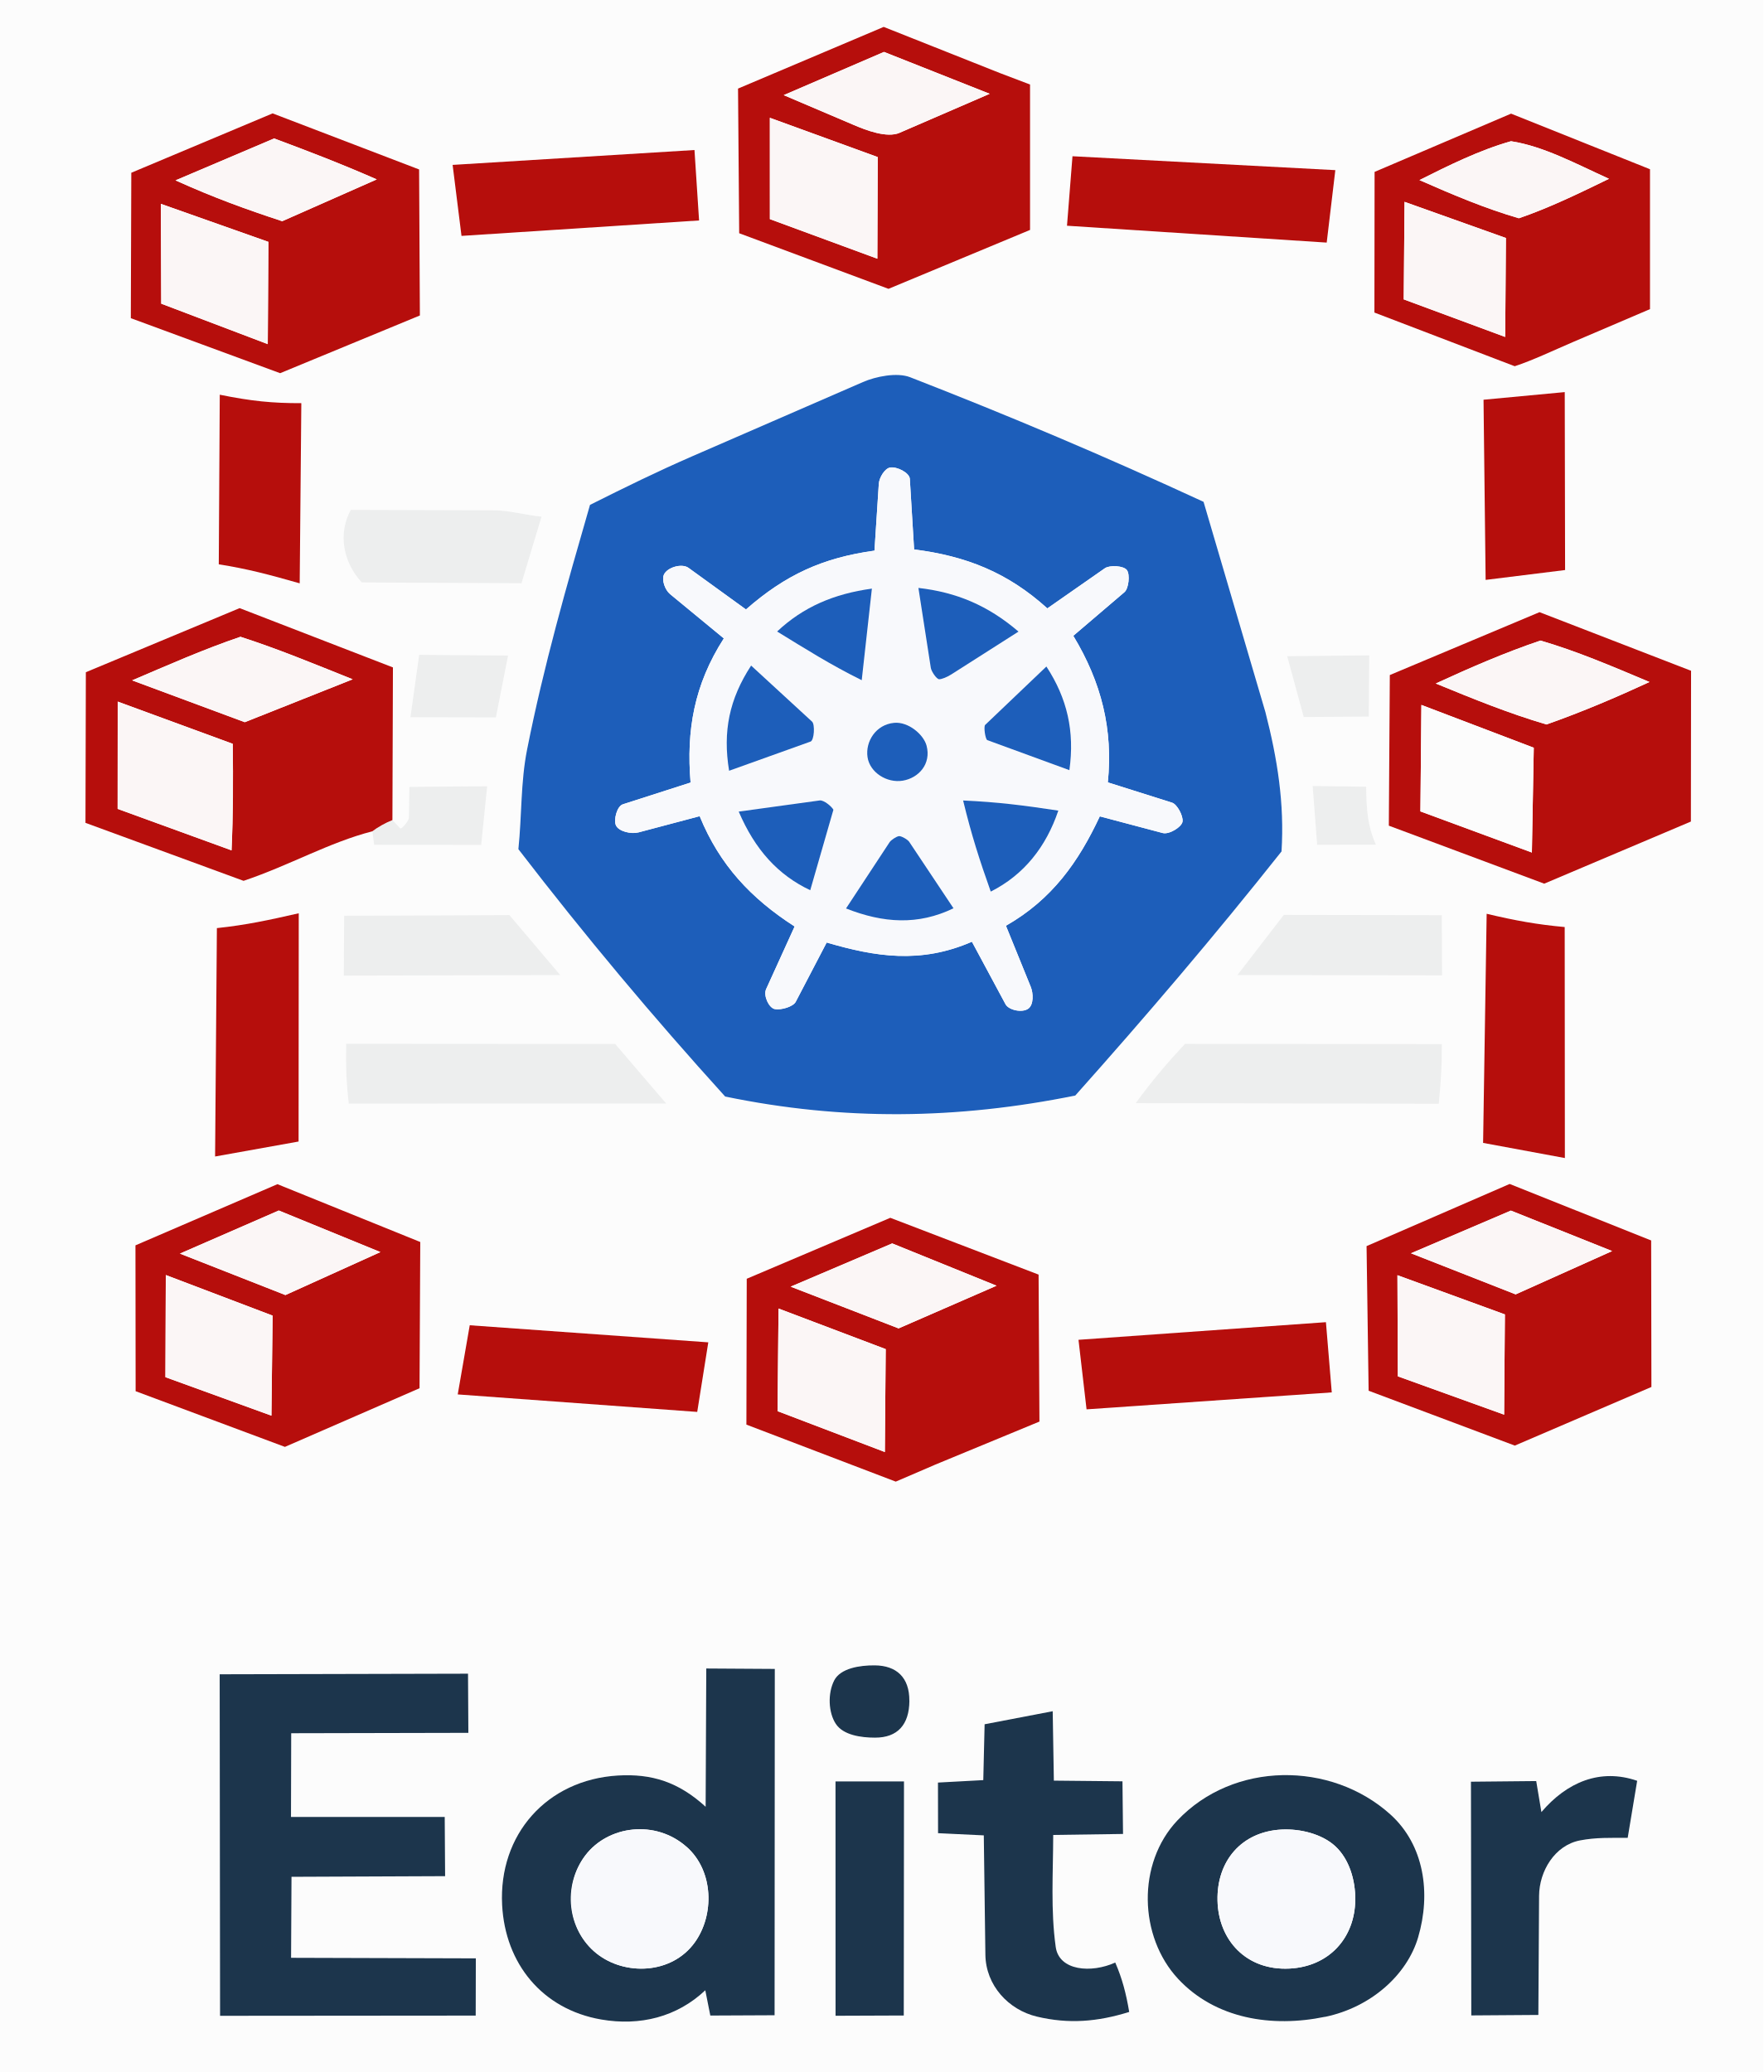
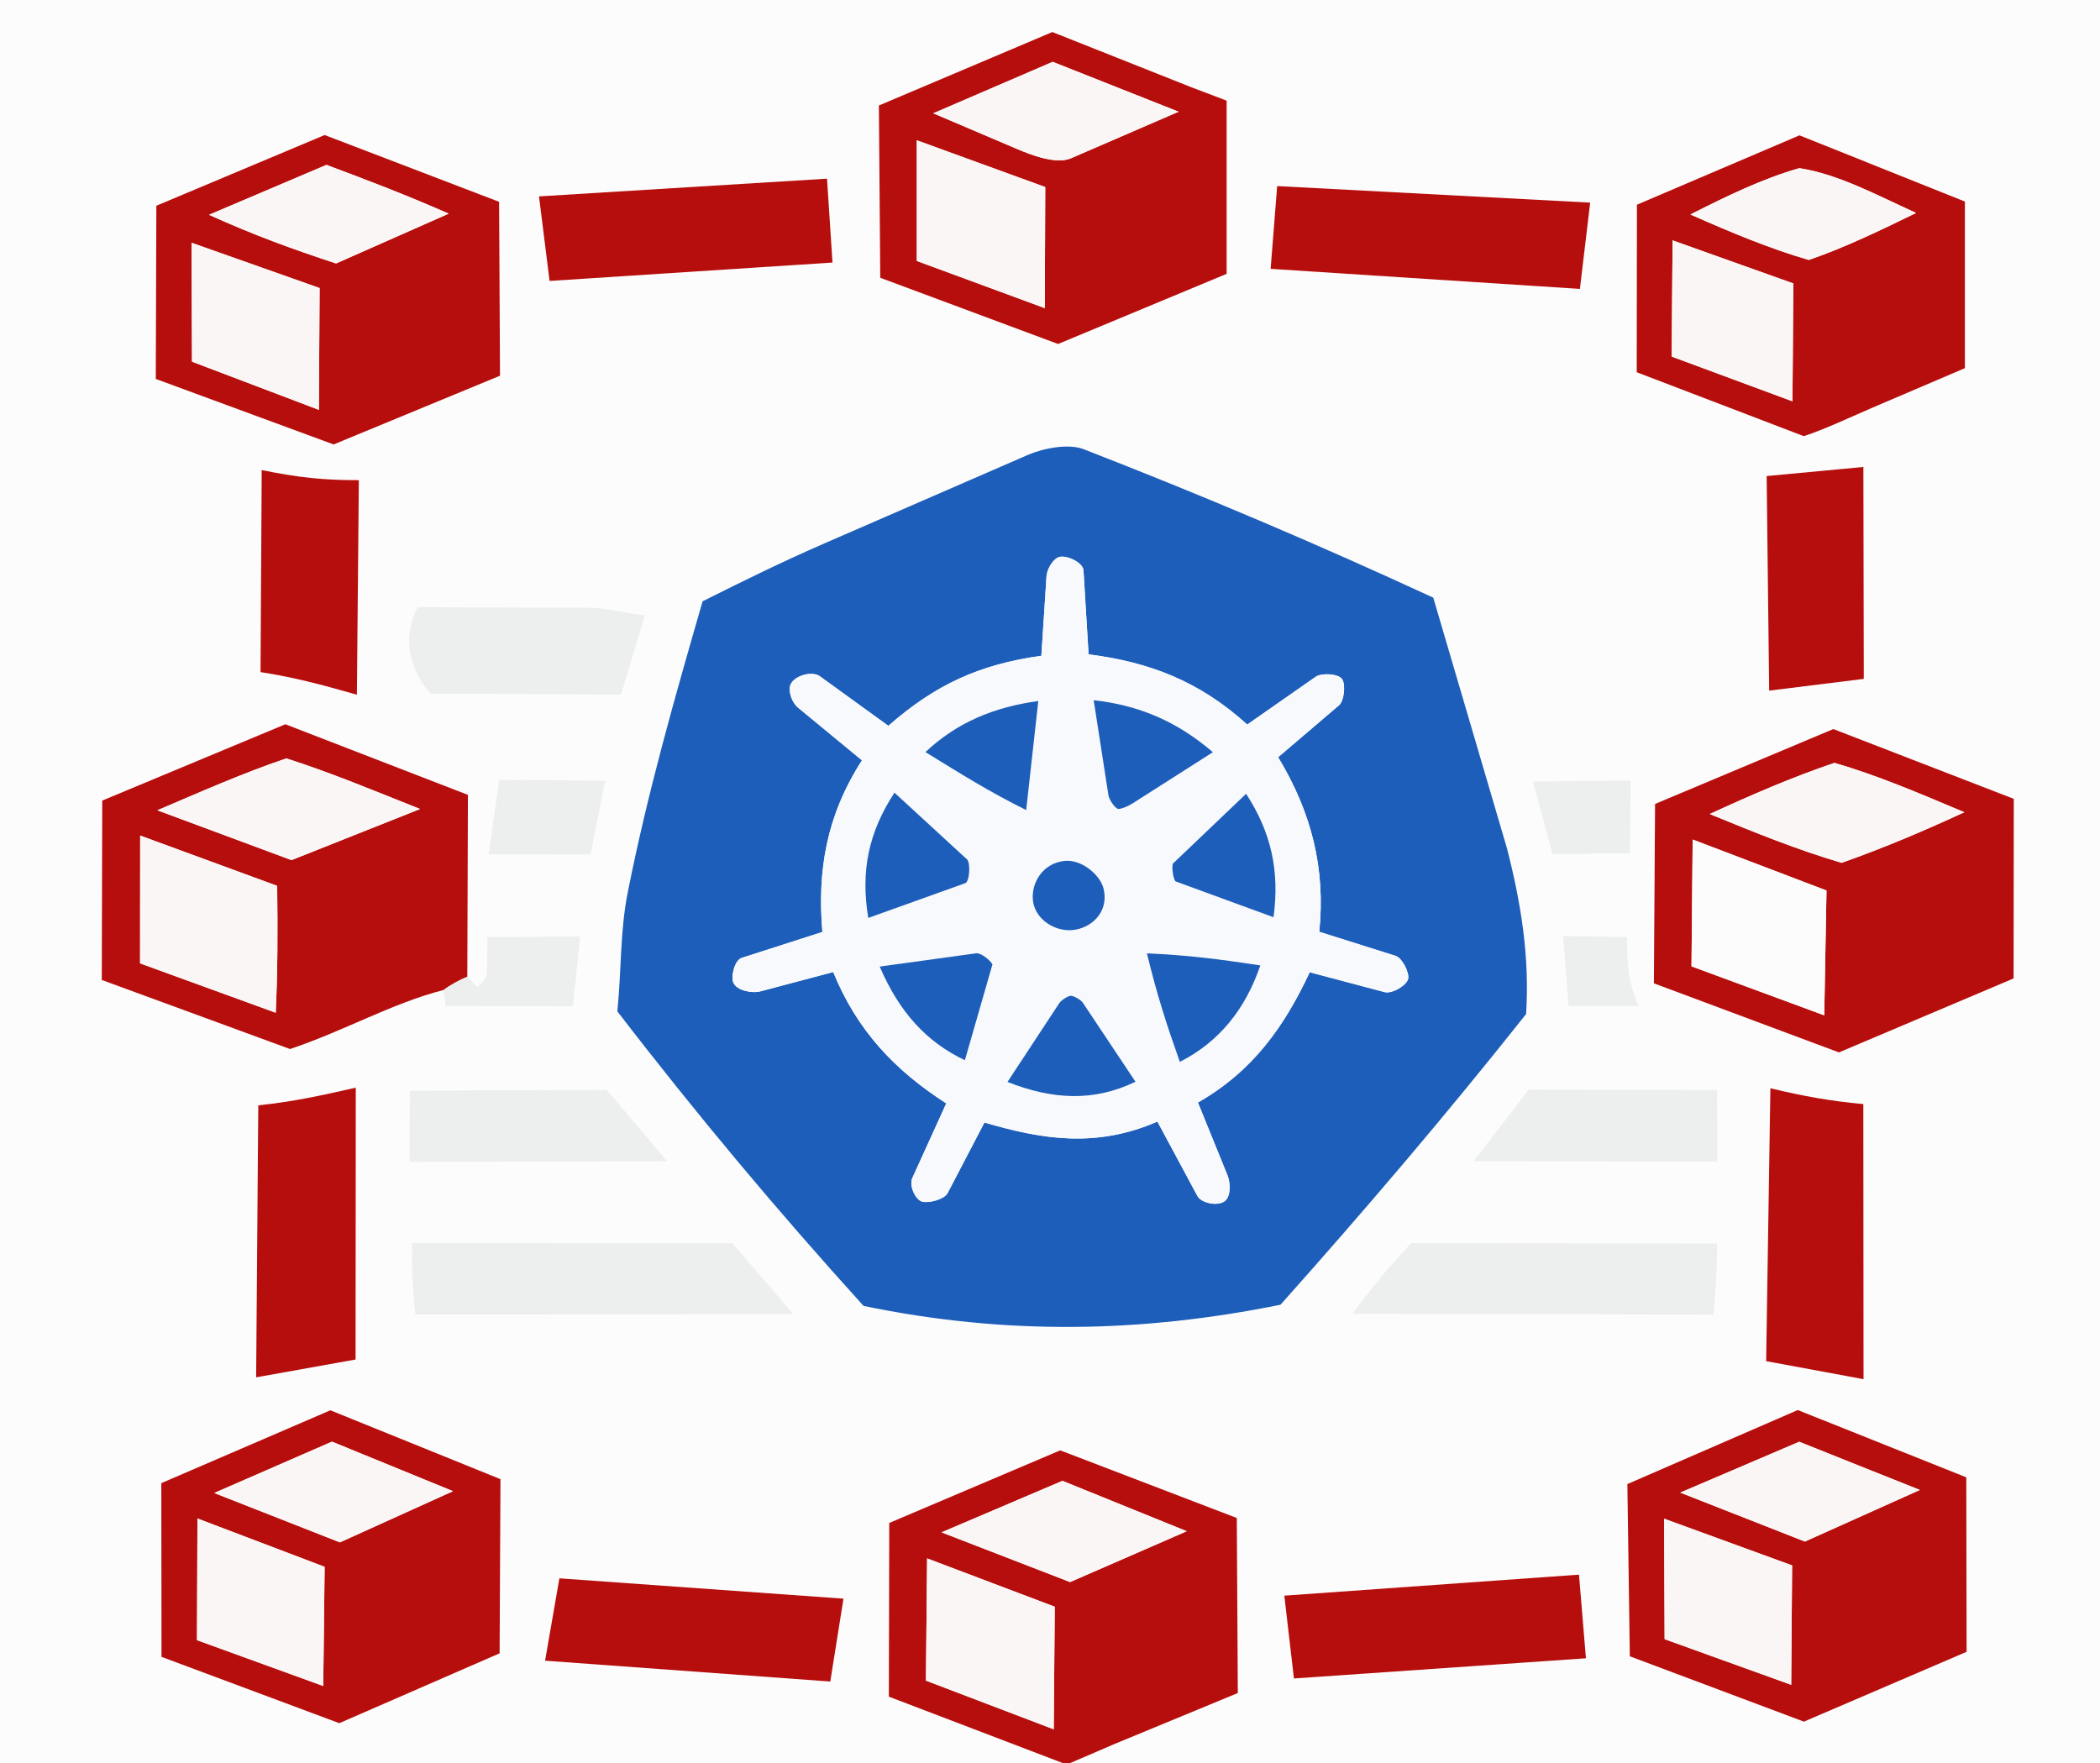
- <svg xmlns="http://www.w3.org/2000/svg" id="Layer_2" data-name="Layer 2" viewBox="0 0 411 483">
+ <svg xmlns="http://www.w3.org/2000/svg" id="Layer_2" data-name="Layer 2" viewBox="0 0 411 345">
  <defs>
    <style>
      .cls-1 {
        fill: #1d5eba;
      }

      .cls-2 {
        fill: #edeeee;
      }

      .cls-3 {
        fill: #fbf6f6;
      }

      .cls-4 {
        fill: #1c354c;
      }

      .cls-5 {
        fill: #b60e0c;
      }

      .cls-6 {
        fill: #f8f9fc;
      }

      .cls-7 {
        fill: #fcfcfc;
      }
    </style>
  </defs>
  <g id="Layer_1-2" data-name="Layer 1">
    <g>
      <path class="cls-7" d="M0,482.5V0h411v483H0v-.5ZM240.07,53.6V19.7s-7-2.66-7-2.66l-27.11-10.77-33.95,14.38.27,33.72,34.8,12.96,32.99-13.73ZM65.31,87l32.56-13.45-.18-34.04-34.14-13.07-32.94,13.84-.11,33.9,34.82,12.83ZM366.59,79.74l17.98-7.68v-32.61s-32.39-12.96-32.39-12.96l-31.81,13.58-.04,32.79,32.7,12.51c4.2-1.37,9.26-3.79,13.56-5.63ZM162.93,51.39l-1.07-16.42-56.37,3.47,2.08,16.55,55.37-3.6ZM309.21,56.55l2.01-16.89-61.26-3.24-1.28,16.2,60.53,3.93ZM250.61,255.38c16.61-18.61,32.33-37.04,48.06-56.89.7-11.18-.95-21.55-3.75-32.46l-14.42-49.04c-23.21-10.72-45.02-19.95-68.4-29.05-3.05-1.19-8.01-.17-10.99,1.13l-39.8,17.31c-8.17,3.55-15.48,7.15-23.81,11.32-5.5,19.04-10.78,37.51-14.66,57.02-1.52,7.65-1.21,15.3-2.03,23.24,15.56,20.24,31.39,39.12,48.19,57.66,27.6,5.72,54.18,5.32,81.6-.23ZM346.25,135.18l18.52-2.3-.08-41.48-18.94,1.78.49,42ZM69.85,135.98l.38-42c-6.81.02-11.72-.49-19.01-1.97l-.23,39.54c6.67,1.05,11.67,2.38,18.86,4.43ZM126.22,120.44c-3.82-.41-7.68-1.48-11.18-1.49l-33.28-.1c-3.05,5.58-1.77,12.21,2.55,16.92l37.24.2,4.68-15.53ZM86.76,193.8l.42,3.13,24.95.02,1.4-13.68-18.15.14-.11,7.28c0,.53-1.69,2.74-2.05,2.36l-1.77-1.89.12-35.58-35.73-13.82-35.84,14.94-.09,35.11,36.85,13.52c10.72-3.6,19.95-8.96,29.99-11.54ZM394.09,191.51l.04-35.14-35.32-13.66-34.89,14.66-.23,35.11,36.22,13.52,34.18-14.48ZM115.58,167.25l2.84-14.44-20.72-.17-2.05,14.57,19.93.04ZM319.03,167.05l.1-14.28-19.14.18,3.87,14.19,15.17-.09ZM320.7,196.91c-2.01-4.52-2.2-8.08-2.28-13.52l-12.48-.18,1.05,13.73,13.72-.03ZM69.59,266.1l.04-53.22c-7.04,1.6-12.15,2.72-19.08,3.46l-.42,53.24,19.46-3.49ZM130.59,227.31l-11.86-14-38.52.16-.09,13.95,50.46-.11ZM336.11,227.37l-.07-14.04-36.85-.06-10.81,14.03,47.73.08ZM364.72,269.95l-.04-53.85c-6.34-.57-11.5-1.5-18.19-3.09l-.83,53.41,19.06,3.53ZM155.28,257.25l-11.92-13.91-62.71-.04c-.08,5.36.06,9.05.62,13.98l74-.03ZM335.33,257.31c.58-5.77.73-9.4.72-13.93l-59.86-.06c-4.03,4.32-7.32,8.13-11.51,13.83l70.65.16ZM66.4,337.28l31.37-13.67.17-34.09-33.29-13.48-33.09,14.26.04,34,34.79,12.98ZM384.9,323.31l-.06-34.15-32.98-13.17-33.35,14.49.48,33.71,34.07,12.79,31.85-13.67ZM217.68,341.55l24.58-10.16-.2-34.26-34.56-13.24-33.46,14.21-.08,34,34.81,13.29,8.91-3.83ZM310.39,324.58l-1.37-16.37-57.66,4.11,1.88,16.2,57.15-3.94ZM162.5,329.13l2.58-16.23-55.6-3.98-2.8,16.12,55.82,4.08ZM211.95,396.48c.04-5.45-2.99-8.22-8.05-8.27-3.51-.03-8.01.66-9.47,3.52-1.56,3.04-1.36,7.52.39,10.13s5.87,3.19,9.13,3.2c5.26.01,7.97-3.03,8.01-8.58ZM164.38,463.95l1.17,5.89,14.98-.07.05-80.73-15.97-.1-.15,32.23c-6.32-5.78-12.57-7.75-20.47-7.28-16.55.99-27.81,13.76-26.96,30.18.71,13.65,9.33,24.3,23.08,26.69,9.05,1.58,17.67-.57,24.27-6.81ZM103.74,437.35l-.09-13.81h-35.83s.05-19.52.05-19.52l41.29-.09-.09-13.79-57.87.14.08,79.61,59.58-.05.03-13.33-43.06-.14.1-18.87,35.8-.15ZM259.93,457.49c-5.59,2.54-13.12,1.96-13.89-3.65-1.18-8.59-.61-17.01-.58-26.09l16.27-.23-.13-12.27-15.99-.16-.27-16.18-15.87,3.04-.31,13.02-10.56.57.02,11.8,10.66.51.37,27.81c.09,7.19,5.4,12.87,12.02,14.44,7.41,1.76,14.08,1.22,21.5-1.09-.72-4.29-1.63-7.78-3.25-11.51ZM308.82,470.13c10.72-2.23,19.11-9.78,21.69-18.51,3.05-10.31,1.44-21.57-6.46-28.68-13.89-12.51-36.62-12.38-49.64,1.4-9.46,10.01-9,27.08.16,36.92,8.68,9.33,21.83,11.43,34.25,8.85ZM358.55,469.7l.17-27.8c.03-5.69,3.61-11.77,9.56-12.9,3.68-.7,7.12-.59,11.09-.59l2.21-13.3c-8.62-2.98-16.39.32-22.32,7.29l-1.21-7.23-15.21.15.08,54.48,15.64-.11ZM210.64,469.83l.05-54.57h-15.96s0,54.63,0,54.63l15.91-.06Z" />
      <polygon class="cls-5" points="309.21 56.55 248.68 52.62 249.96 36.42 311.22 39.66 309.21 56.55" />
      <polygon class="cls-5" points="310.39 324.58 253.24 328.53 251.36 312.32 309.03 308.21 310.39 324.58" />
      <path class="cls-2" d="M155.28,257.25l-74,.03c-.56-4.92-.7-8.61-.62-13.98l62.71.04,11.92,13.91Z" />
      <polygon class="cls-5" points="162.93 51.39 107.56 54.99 105.49 38.44 161.86 34.97 162.93 51.39" />
      <polygon class="cls-5" points="162.5 329.13 106.68 325.05 109.48 308.93 165.08 312.91 162.5 329.13" />
      <path class="cls-2" d="M335.33,257.31l-70.65-.16c4.19-5.7,7.48-9.51,11.51-13.83l59.86.06c.01,4.53-.14,8.16-.72,13.93Z" />
      <path class="cls-2" d="M126.22,120.44l-4.68,15.53-37.24-.2c-4.32-4.71-5.6-11.33-2.55-16.92l33.28.1c3.5.01,7.36,1.08,11.18,1.49Z" />
      <polygon class="cls-2" points="130.59 227.31 80.13 227.42 80.21 213.47 118.73 213.31 130.59 227.31" />
      <polygon class="cls-2" points="336.11 227.37 288.39 227.3 299.2 213.27 336.04 213.33 336.11 227.37" />
      <path class="cls-2" d="M86.76,193.8c1.27-.97,3.11-2.02,4.71-2.63l1.77,1.89c.36.38,2.04-1.83,2.05-2.36l.11-7.28,18.15-.14-1.4,13.68-24.95-.02-.42-3.13Z" />
      <polygon class="cls-2" points="115.58 167.25 95.65 167.21 97.69 152.64 118.42 152.81 115.58 167.25" />
      <polygon class="cls-2" points="319.03 167.05 303.85 167.14 299.99 152.95 319.13 152.77 319.03 167.05" />
      <path class="cls-2" d="M320.7,196.91l-13.72.03-1.05-13.73,12.48.18c.09,5.44.28,9,2.28,13.52Z" />
      <g>
        <path class="cls-5" d="M384.9,323.31l-31.85,13.67-34.07-12.79-.48-33.71,33.35-14.49,32.98,13.17.06,34.15ZM375.73,291.63l-23.6-9.43-23.28,9.95,24.39,9.58,22.49-10.09ZM350.56,329.77l.18-23.37-25.05-9.14.1,23.58,24.77,8.93Z" />
        <polygon class="cls-3" points="350.56 329.77 325.79 320.83 325.7 297.26 350.74 306.4 350.56 329.77" />
        <polygon class="cls-3" points="375.73 291.63 353.25 301.73 328.86 292.15 352.14 282.2 375.73 291.63" />
      </g>
      <g>
        <path class="cls-5" d="M240.07,53.6l-32.99,13.73-34.8-12.96-.27-33.72,33.95-14.38,27.11,10.77,7,2.66v33.9ZM209.68,30.95l20.98-9.08-24.63-9.76-23.37,10.07,16.34,6.96c2.74,1.17,7.68,3.11,10.68,1.82ZM204.48,60.31l.09-23.7-25.14-9.15v23.62s25.06,9.23,25.06,9.23Z" />
        <polygon class="cls-3" points="204.48 60.31 179.44 51.08 179.43 27.46 204.57 36.62 204.48 60.31" />
        <path class="cls-3" d="M209.68,30.95c-3,1.3-7.94-.65-10.68-1.82l-16.34-6.96,23.37-10.07,24.63,9.76-20.98,9.08Z" />
      </g>
      <g>
        <g>
          <path class="cls-5" d="M69.85,135.98c-7.19-2.05-12.19-3.38-18.86-4.43l.23-39.54c7.29,1.48,12.2,1.99,19.01,1.97l-.38,42Z" />
          <g>
            <path class="cls-5" d="M65.31,87l-34.82-12.83.11-33.9,32.94-13.84,34.14,13.07.18,34.04-32.56,13.45ZM87.82,41.82c-8.52-3.73-15.46-6.38-23.93-9.55l-22.98,9.77c9.04,4.08,16.37,6.72,24.86,9.52l22.05-9.75ZM62.41,80.22l.14-23.84-25.06-8.86.09,23.27,24.83,9.43Z" />
            <polygon class="cls-3" points="62.41 80.22 37.58 70.79 37.49 47.52 62.55 56.38 62.41 80.22" />
            <path class="cls-3" d="M87.82,41.82l-22.05,9.75c-8.49-2.8-15.82-5.44-24.86-9.52l22.98-9.77c8.47,3.16,15.42,5.81,23.93,9.55Z" />
          </g>
        </g>
        <g>
          <path class="cls-5" d="M69.59,266.1l-19.46,3.49.42-53.24c6.93-.74,12.05-1.86,19.08-3.46l-.04,53.22Z" />
          <g>
            <path class="cls-5" d="M91.47,191.16c-1.59.62-3.44,1.66-4.71,2.63-10.05,2.58-19.28,7.94-29.99,11.54l-36.85-13.52.09-35.11,35.84-14.94,35.73,13.82-.12,35.58ZM82.2,158.35c-9.19-3.67-17.42-7.09-26.16-9.91-8.81,3-16.98,6.64-25.24,10.16l26.25,9.75,25.15-10ZM53.96,198.22c.38-8.53.39-16.08.28-24.83l-26.81-9.84-.02,25.01,26.54,9.66Z" />
            <path class="cls-3" d="M53.96,198.22l-26.54-9.66.02-25.01,26.81,9.84c.11,8.75.1,16.3-.28,24.83Z" />
            <path class="cls-3" d="M82.2,158.35l-25.15,10-26.25-9.75c8.26-3.52,16.43-7.16,25.24-10.16,8.74,2.81,16.97,6.23,26.16,9.91Z" />
          </g>
        </g>
      </g>
      <g>
        <path class="cls-5" d="M364.72,269.95l-19.06-3.53.83-53.41c6.69,1.59,11.85,2.52,18.19,3.09l.04,53.85Z" />
        <g>
          <path class="cls-5" d="M394.09,191.51l-34.18,14.48-36.22-13.52.23-35.11,34.89-14.66,35.32,13.66-.04,35.14ZM360.43,168.88c8.49-2.99,16.32-6.35,24.01-9.9-8.88-3.74-17.03-7.23-25.41-9.66-8.34,2.82-16.41,6.33-24.4,10.01,9.11,3.75,17.17,7.01,25.8,9.55ZM357.03,198.73l.44-24.43-26.19-9.98-.23,24.82,25.97,9.59Z" />
          <polygon class="cls-7" points="357.03 198.73 331.05 189.15 331.28 164.33 357.47 174.3 357.03 198.73" />
          <path class="cls-3" d="M360.43,168.88c-8.63-2.55-16.68-5.8-25.8-9.55,7.99-3.67,16.06-7.19,24.4-10.01,8.37,2.43,16.53,5.92,25.41,9.66-7.69,3.55-15.52,6.91-24.01,9.9Z" />
        </g>
      </g>
      <g>
        <polygon class="cls-4" points="103.74 437.35 67.94 437.5 67.84 456.38 110.9 456.51 110.87 469.85 51.29 469.9 51.2 390.29 109.08 390.15 109.16 403.94 67.87 404.03 67.82 423.54 103.65 423.54 103.74 437.35" />
        <path class="cls-4" d="M164.38,463.95c-6.6,6.23-15.22,8.38-24.27,6.81-13.75-2.39-22.37-13.04-23.08-26.69-.85-16.42,10.41-29.18,26.96-30.18,7.9-.47,14.15,1.5,20.47,7.28l.15-32.23,15.97.1-.05,80.73-14.98.07-1.17-5.89ZM160.07,430.56c-7.26-6.47-18.35-5.05-23.66,1.96s-4.32,17.3,2.64,22.85c6.52,5.21,17.48,4.91,22.87-2.57,4.63-6.43,4.42-16.65-1.85-22.25Z" />
        <path class="cls-4" d="M308.82,470.13c-12.42,2.58-25.57.47-34.25-8.85-9.16-9.85-9.62-26.91-.16-36.92,13.02-13.78,35.75-13.91,49.64-1.4,7.89,7.11,9.51,18.37,6.46,28.68-2.58,8.72-10.97,16.28-21.69,18.51ZM300.55,458.89c9.23-.47,15.22-7.17,15.32-16,.05-4.6-1.4-9.51-4.67-12.53-3.06-2.82-8.09-4.1-12.48-3.88-9.37.48-15.16,7.39-14.96,16.55s6.69,16.37,16.79,15.86Z" />
        <path class="cls-4" d="M259.93,457.49c1.62,3.73,2.53,7.22,3.25,11.51-7.42,2.31-14.1,2.85-21.5,1.09-6.62-1.57-11.93-7.26-12.02-14.44l-.37-27.81-10.66-.51-.02-11.8,10.56-.57.31-13.02,15.87-3.04.27,16.18,15.99.16.13,12.27-16.27.23c-.03,9.09-.61,17.51.58,26.09.77,5.61,8.3,6.19,13.89,3.65Z" />
        <path class="cls-4" d="M358.55,469.7l-15.64.11-.08-54.48,15.21-.15,1.21,7.23c5.94-6.98,13.71-10.27,22.32-7.29l-2.21,13.3c-3.97,0-7.41-.12-11.09.59-5.94,1.13-9.52,7.21-9.56,12.9l-.17,27.8Z" />
        <polygon class="cls-4" points="210.64 469.83 194.74 469.89 194.73 415.27 210.69 415.26 210.64 469.83" />
        <path class="cls-4" d="M211.95,396.48c-.04,5.55-2.75,8.59-8.01,8.58-3.26,0-7.39-.58-9.13-3.2s-1.94-7.09-.39-10.13c1.47-2.86,5.96-3.55,9.47-3.52,5.06.05,8.09,2.82,8.05,8.27Z" />
        <path class="cls-6" d="M160.07,430.56c6.28,5.6,6.48,15.82,1.85,22.25-5.39,7.48-16.35,7.77-22.87,2.57-6.96-5.56-7.7-16.17-2.64-22.85,5.31-7.01,16.4-8.44,23.66-1.96Z" />
        <path class="cls-6" d="M300.55,458.89c-10.1.51-16.59-6.62-16.79-15.86s5.59-16.08,14.96-16.55c4.39-.22,9.42,1.06,12.48,3.88,3.27,3.02,4.72,7.93,4.67,12.53-.1,8.83-6.08,15.53-15.32,16Z" />
      </g>
      <g>
        <path class="cls-5" d="M217.68,341.55l-8.91,3.83-34.81-13.29.08-34,33.46-14.21,34.56,13.24.2,34.26-24.58,10.16ZM209.43,309.66l22.83-9.95-24.33-9.86-23.65,10.08,25.15,9.73ZM206.23,338.48l.2-23.99-24.98-9.46-.23,23.92,25.01,9.53Z" />
        <polygon class="cls-3" points="206.23 338.48 181.22 328.95 181.45 305.03 206.43 314.49 206.23 338.48" />
        <polygon class="cls-3" points="209.43 309.66 184.28 299.93 207.94 289.85 232.26 299.71 209.43 309.66" />
      </g>
      <g>
        <polygon class="cls-5" points="346.25 135.18 345.76 93.18 364.69 91.4 364.77 132.88 346.25 135.18" />
        <g>
          <path class="cls-5" d="M366.59,79.74c-4.3,1.84-9.36,4.26-13.56,5.63l-32.7-12.51.04-32.79,31.81-13.58,32.38,12.96v32.61s-17.97,7.68-17.97,7.68ZM375,41.68c-7.63-3.46-15.21-7.59-22.83-8.76-7.34,2.07-14.57,5.66-21.34,9.06,8.21,3.62,15.44,6.65,23.17,8.9,7.04-2.41,13.98-5.78,21-9.2ZM350.81,78.55l.17-23.07-23.63-8.43-.18,22.74,23.65,8.76Z" />
          <polygon class="cls-3" points="350.81 78.55 327.16 69.79 327.35 47.05 350.98 55.48 350.81 78.55" />
          <path class="cls-3" d="M375,41.68c-7.02,3.42-13.96,6.79-21,9.2-7.72-2.26-14.95-5.29-23.17-8.9,6.77-3.4,13.99-6.99,21.34-9.06,7.61,1.17,15.19,5.3,22.83,8.76Z" />
        </g>
      </g>
      <g>
        <path class="cls-5" d="M66.4,337.28l-34.79-12.98-.04-34,33.09-14.26,33.29,13.48-.17,34.09-31.37,13.67ZM66.52,301.89l22.14-10.02-23.68-9.69-23.04,10.05,24.59,9.66ZM63.26,330l.27-23.32-24.89-9.46-.09,23.81,24.7,8.97Z" />
        <polygon class="cls-3" points="63.26 330 38.56 321.03 38.65 297.22 63.54 306.68 63.26 330" />
        <polygon class="cls-3" points="66.52 301.89 41.93 292.22 64.97 282.18 88.65 291.87 66.52 301.89" />
      </g>
      <g>
        <path class="cls-1" d="M250.61,255.38c-27.42,5.55-54,5.95-81.6.23-16.8-18.54-32.63-37.42-48.19-57.66.82-7.94.51-15.58,2.03-23.24,3.87-19.51,9.16-37.98,14.66-57.02,8.33-4.17,15.64-7.76,23.81-11.32l39.8-17.31c2.98-1.3,7.94-2.31,10.99-1.13,23.38,9.1,45.19,18.33,68.4,29.05l14.42,49.04c2.8,10.91,4.45,21.29,3.75,32.46-15.73,19.84-31.46,38.27-48.06,56.89ZM226.53,219.53l7.82,14.55c.76,1.41,3.98,2.08,5.36,1,1.21-.94,1.15-3.52.52-5.06l-5.78-14.23c10.76-6.15,16.9-14.88,21.88-25.5l14.67,3.89c1.47.39,4.42-1.38,4.61-2.67s-1.23-4.02-2.46-4.42l-14.95-4.72c1.24-12.32-1.46-23.27-8.05-34.17l11.92-10.17c.99-.85,1.34-4.09.58-5.14s-4.02-1.22-5.15-.43l-13.4,9.35c-9.29-8.42-18.99-12.21-31.05-13.74l-1-16.46c-.09-1.43-3.02-2.91-4.61-2.63-1.23.21-2.52,2.34-2.62,3.79l-1.01,15.58c-12.12,1.67-20.77,5.67-29.95,13.71l-13.38-9.69c-1.57-1.14-5-.12-5.75,1.59-.54,1.22.23,3.52,1.45,4.53l12.52,10.32c-6.95,10.82-8.76,21.51-7.75,33.6l-15.78,5.07c-1.38.44-2.19,3.61-1.63,4.88.65,1.48,3.6,2.11,5.27,1.67l14.26-3.78c4.67,11.43,12,19.19,22.13,25.71l-6.65,14.62c-.68,1.49.65,4.38,2.05,4.64,1.48.27,4.27-.56,4.86-1.7l7.21-13.82c11.32,3.32,21.86,5.04,33.86-.19Z" />
        <g>
          <path class="cls-6" d="M226.53,219.53c-12,5.23-22.54,3.51-33.86.19l-7.21,13.82c-.59,1.14-3.38,1.97-4.86,1.7-1.41-.25-2.73-3.14-2.05-4.64l6.65-14.62c-10.13-6.52-17.46-14.28-22.13-25.71l-14.26,3.78c-1.67.44-4.62-.19-5.27-1.67-.55-1.27.25-4.44,1.63-4.88l15.78-5.07c-1.01-12.09.8-22.78,7.75-33.6l-12.52-10.32c-1.22-1-1.99-3.3-1.45-4.53.75-1.71,4.18-2.73,5.75-1.59l13.38,9.69c9.18-8.04,17.83-12.04,29.95-13.71l1.01-15.58c.09-1.45,1.39-3.58,2.62-3.79,1.59-.28,4.52,1.2,4.61,2.63l1,16.46c12.06,1.53,21.75,5.32,31.05,13.74l13.4-9.35c1.13-.79,4.39-.62,5.15.43s.42,4.29-.58,5.14l-11.92,10.17c6.59,10.91,9.29,21.85,8.05,34.17l14.95,4.72c1.24.39,2.66,3.13,2.46,4.42s-3.14,3.06-4.61,2.67l-14.67-3.89c-4.97,10.62-11.11,19.36-21.88,25.5l5.78,14.23c.63,1.54.69,4.12-.52,5.06-1.38,1.08-4.6.41-5.36-1l-7.82-14.55ZM200.84,158.56l2.37-21.35c-8.82,1.21-15.98,4.26-22.09,10,6.98,4.29,12.41,7.72,19.72,11.35ZM221.65,157.25l15.72-10.02c-7.14-6.14-14.52-9.18-23.33-10.18l2.89,18.63c.13.82,1.36,2.69,1.98,2.66s1.77-.48,2.73-1.09ZM188.9,172.87c.88-.31,1.08-4,.36-4.67l-14.2-13.06c-5.09,7.8-6.64,15.36-5.13,24.52l18.97-6.8ZM230.09,172.52l19.15,7.01c1.26-9.09-.52-16.73-5.36-24.16l-14.27,13.61c-.38.37.02,3.24.48,3.54ZM208.39,168.5c-4.3.4-6.74,4.4-6.2,7.99s4.69,6.09,8.22,5.49,6.68-3.89,5.54-8.17c-.69-2.6-4.25-5.62-7.56-5.31ZM230.91,207.84c7.75-3.91,12.9-10.43,15.75-18.88-8.15-1.23-14.03-1.99-22.19-2.36,1.96,8.1,3.82,13.82,6.44,21.24ZM188.84,207.52l5.4-18.76c-.42-.79-2.26-2.3-3.19-2.17l-18.88,2.6c3.82,8.91,9.16,14.77,16.67,18.33ZM222.23,211.73l-10.32-15.49c-.33-.5-1.83-1.39-2.39-1.33s-1.85.9-2.19,1.42l-10.15,15.44c8.72,3.44,16.81,3.94,25.05-.04Z" />
          <path class="cls-1" d="M188.9,172.87l-18.97,6.8c-1.51-9.16.04-16.72,5.13-24.52l14.2,13.06c.72.66.52,4.35-.36,4.67Z" />
          <path class="cls-1" d="M230.09,172.52c-.47-.29-.87-3.17-.48-3.54l14.27-13.61c4.85,7.43,6.62,15.07,5.36,24.16l-19.15-7.01Z" />
          <path class="cls-1" d="M221.65,157.25c-.96.61-2.11,1.06-2.73,1.09s-1.86-1.84-1.98-2.66l-2.89-18.63c8.81,1,16.18,4.05,23.33,10.18l-15.72,10.02Z" />
          <path class="cls-1" d="M230.91,207.84c-2.63-7.42-4.48-13.14-6.44-21.24,8.16.37,14.05,1.13,22.19,2.36-2.85,8.44-8,14.97-15.75,18.88Z" />
          <path class="cls-1" d="M222.23,211.73c-8.25,3.99-16.33,3.48-25.05.04l10.15-15.44c.34-.52,1.62-1.36,2.19-1.42s2.06.82,2.39,1.33l10.32,15.49Z" />
          <path class="cls-1" d="M188.84,207.52c-7.51-3.56-12.85-9.42-16.67-18.33l18.88-2.6c.94-.13,2.78,1.39,3.19,2.17l-5.4,18.76Z" />
          <path class="cls-1" d="M200.84,158.56c-7.31-3.63-12.73-7.06-19.72-11.35,6.1-5.74,13.27-8.79,22.09-10l-2.37,21.35Z" />
          <path class="cls-1" d="M208.39,168.5c3.31-.31,6.86,2.71,7.56,5.31,1.14,4.28-1.85,7.55-5.54,8.17s-7.69-1.9-8.22-5.49,1.91-7.59,6.2-7.99Z" />
        </g>
      </g>
    </g>
  </g>
</svg>
